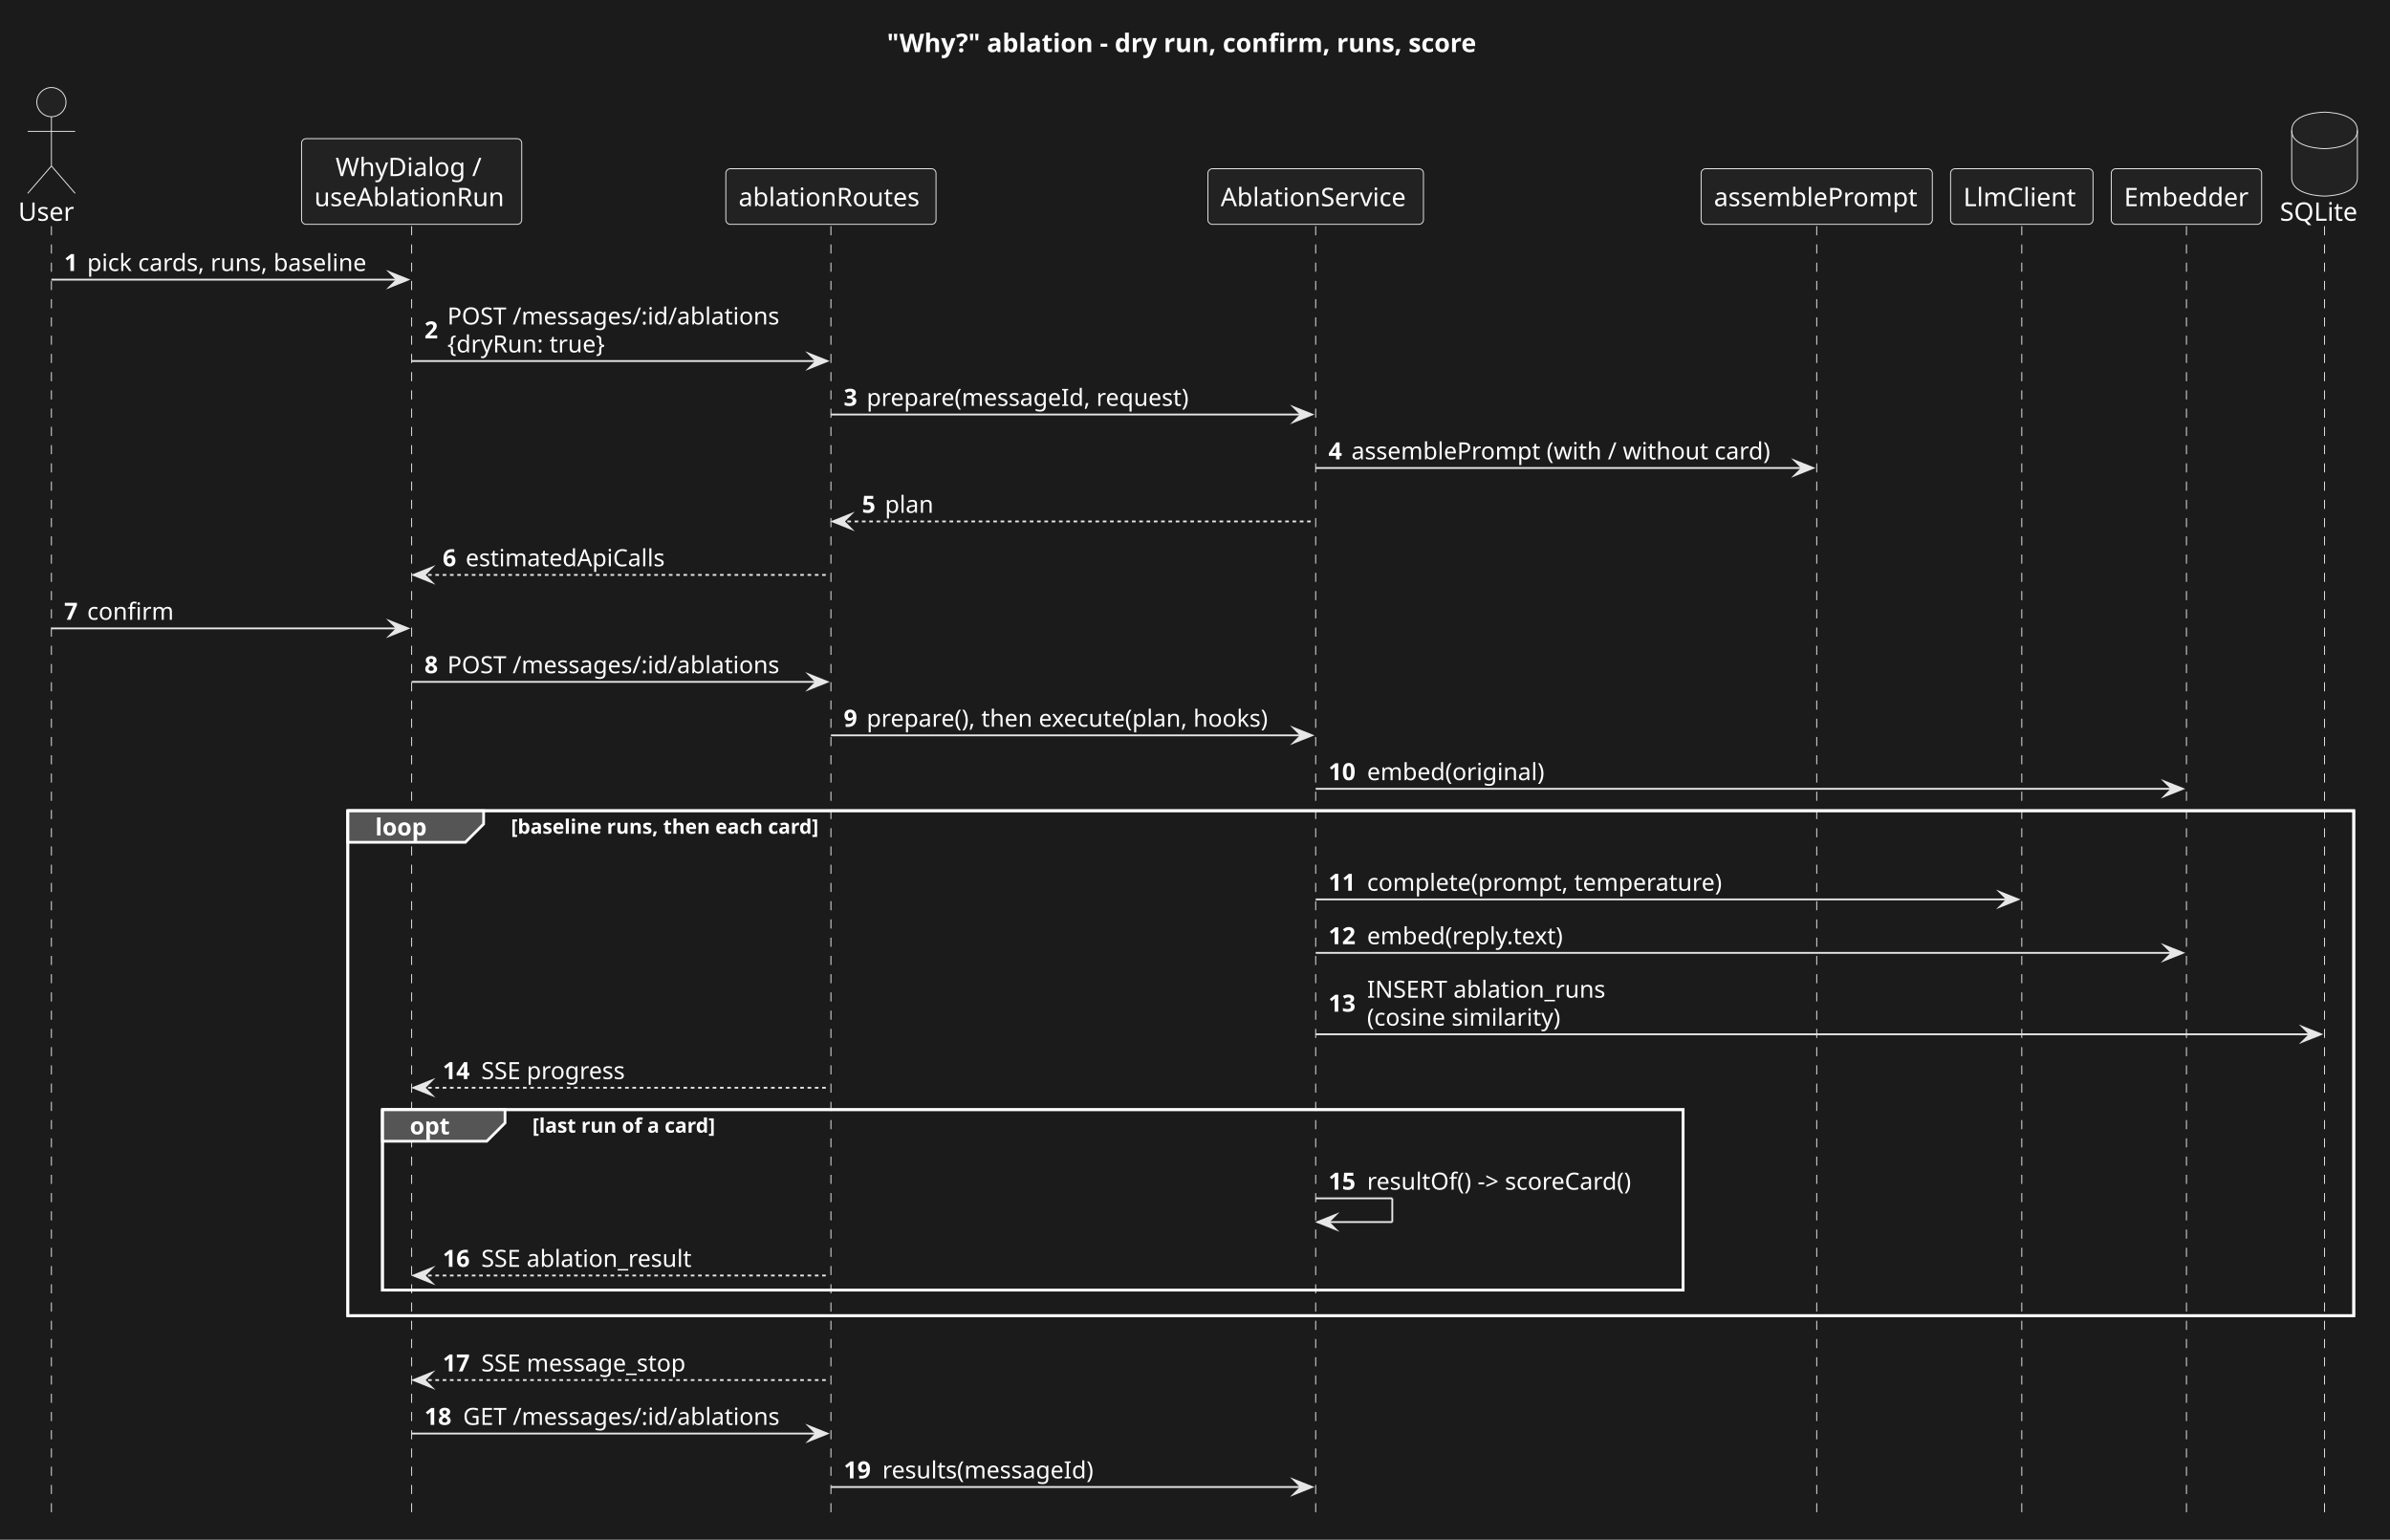
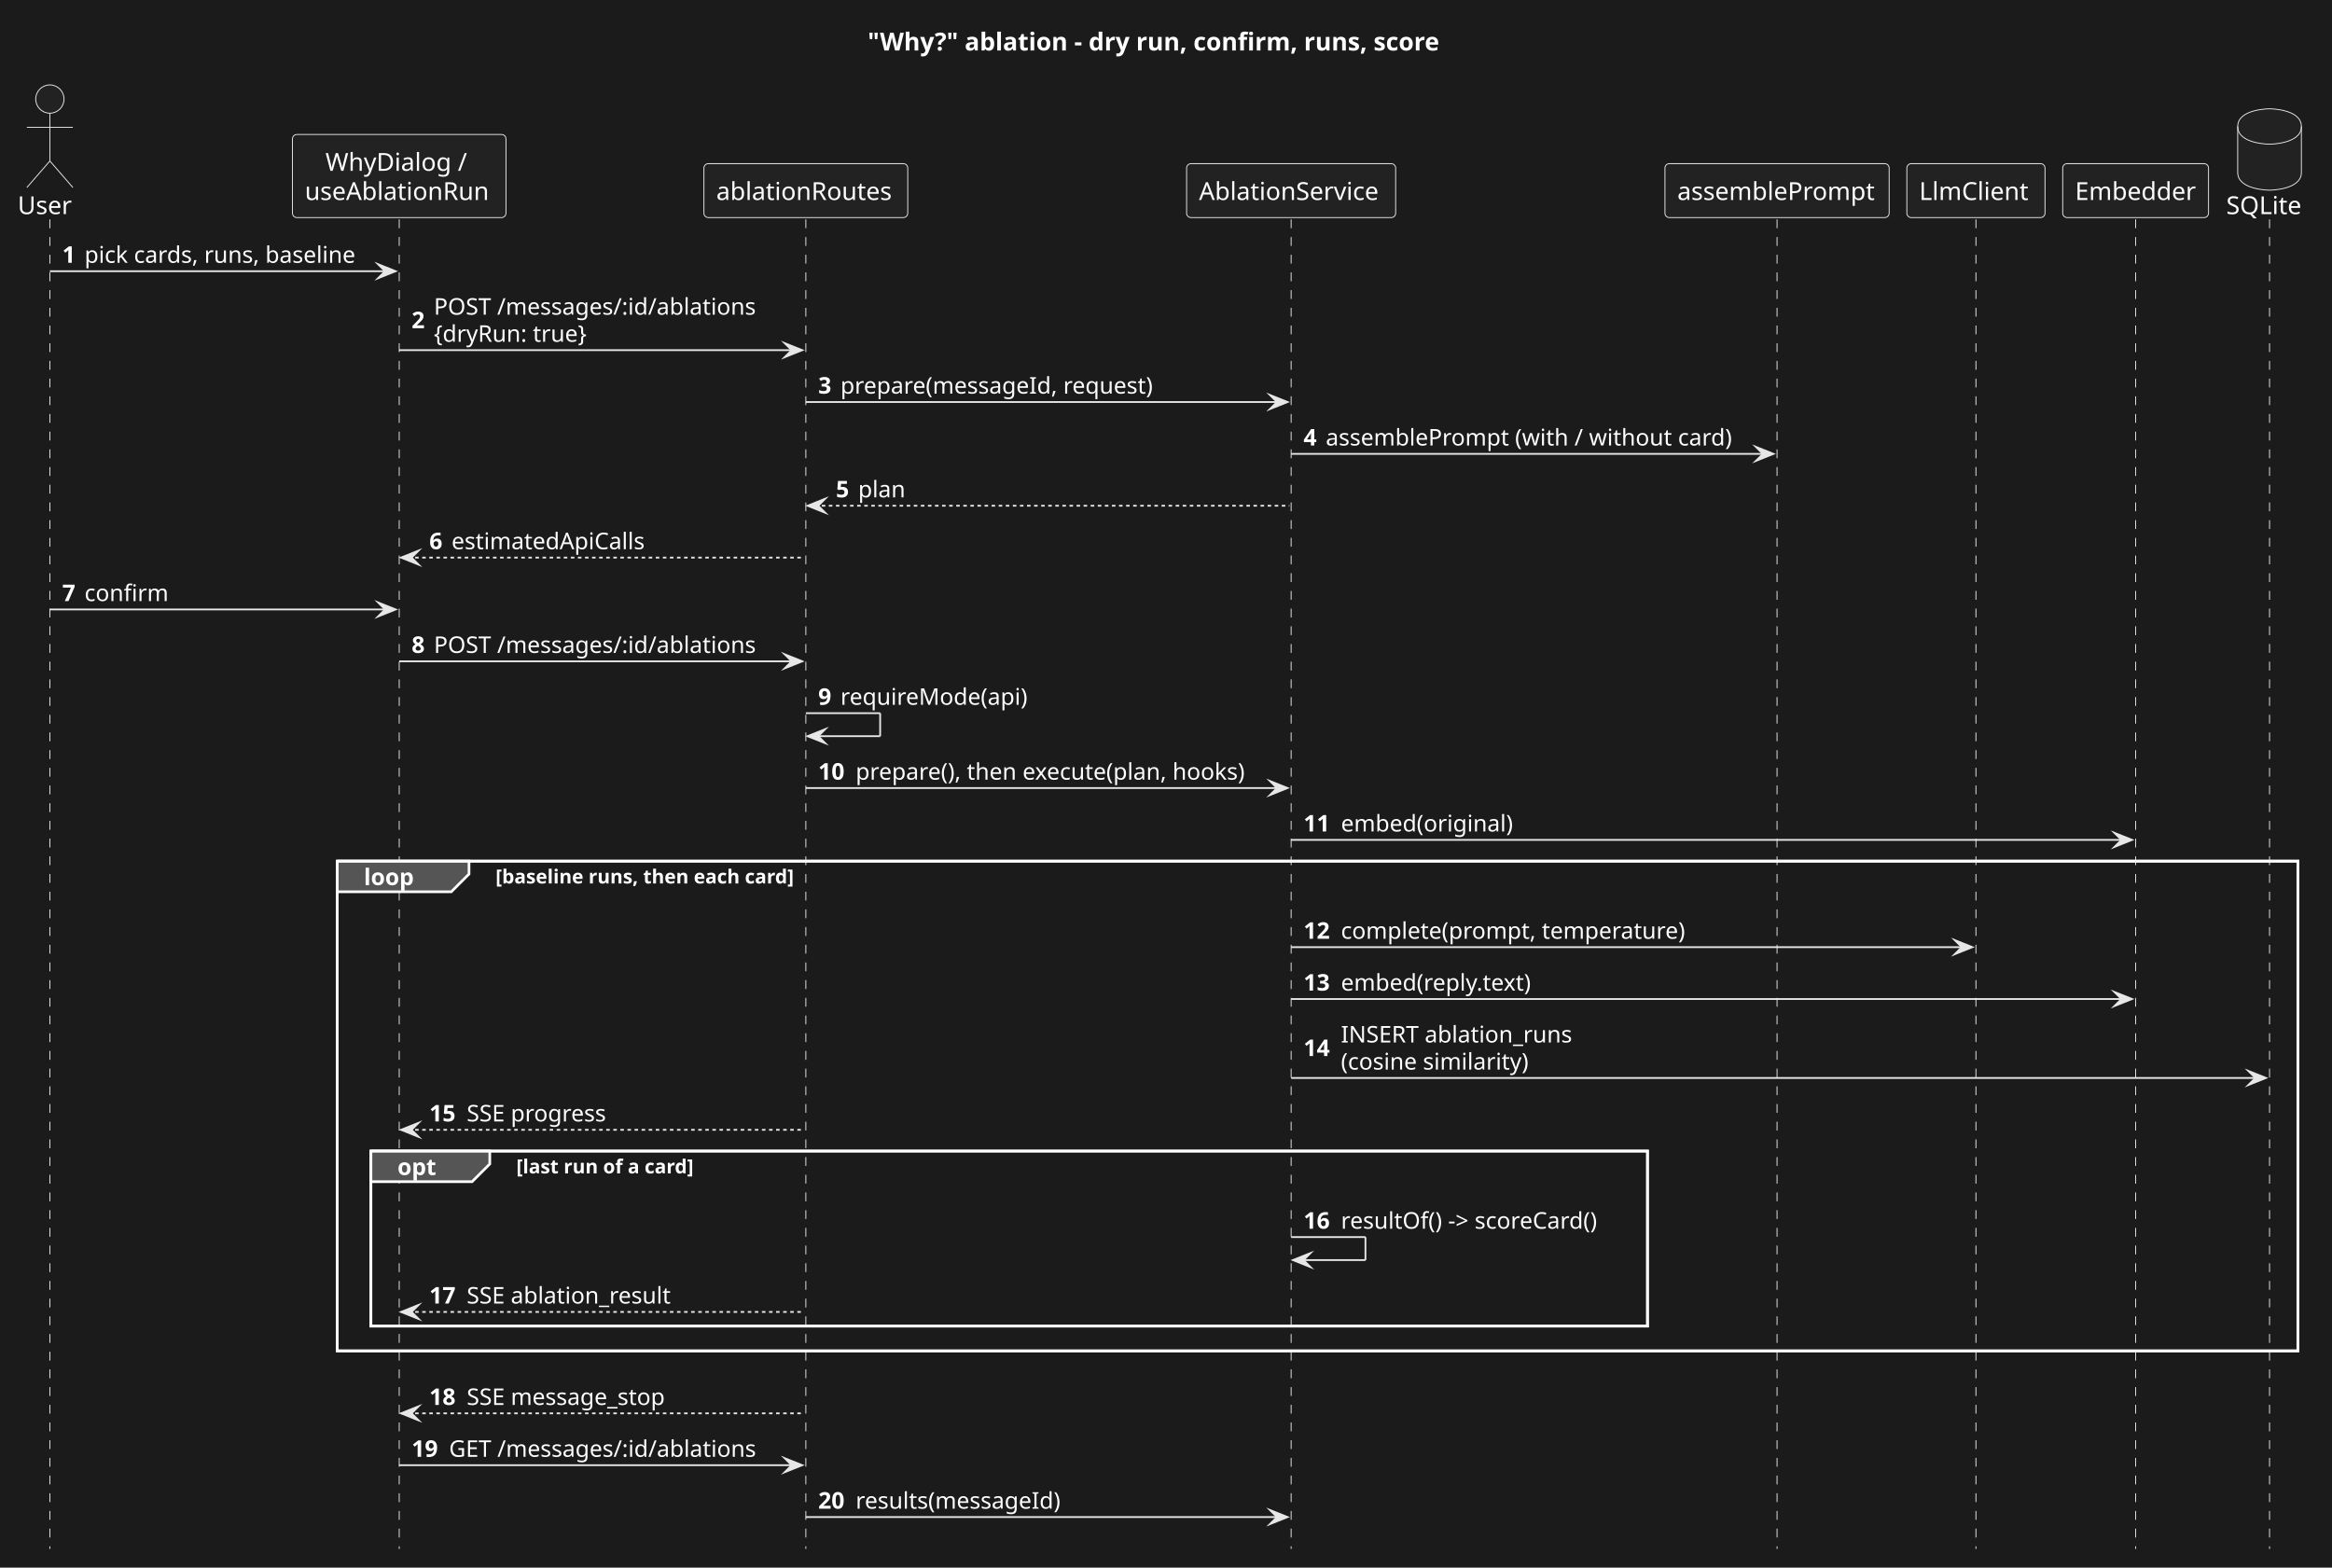
- <svg xmlns="http://www.w3.org/2000/svg" version="1.1" data-diagram-type="SEQUENCE" style="width:1310px;height:844px;background:#1B1B1B;" width="1310px" height="844px" viewBox="0 0 1310 844" zoomAndPan="magnify" preserveAspectRatio="none" contentStyleType="text/css">
+ <svg xmlns="http://www.w3.org/2000/svg" version="1.1" data-diagram-type="SEQUENCE" style="width:1318px;height:886px;background:#1B1B1B;" width="1318px" height="886px" viewBox="0 0 1318 886" zoomAndPan="magnify" preserveAspectRatio="none" contentStyleType="text/css">
  <defs />
  <g font-family="sans-serif" lengthAdjust="spacing">
-     <rect x="0" y="0" width="1310" height="844" fill="#1B1B1B" style="stroke:none;" />
+     <rect x="0" y="0" width="1318" height="886" fill="#1B1B1B" style="stroke:none;" />
    <g class="title" data-source-line="1">
-       <text x="486.128" y="28.535" fill="#FFF" font-size="14" textLength="335.87" font-weight="700">"Why?" ablation - dry run, confirm, runs, score</text>
-     </g>
-     <rect x="190.627" y="444.393" width="1099.499" height="276.795" fill="none" style="stroke:#FFF;stroke-width:1.5;" />
-     <rect x="209.627" y="608.256" width="712.926" height="98.932" fill="none" style="stroke:#FFF;stroke-width:1.5;" />
+       <text x="490.416" y="28.535" fill="#FFF" font-size="14" textLength="335.87" font-weight="700">"Why?" ablation - dry run, confirm, runs, score</text>
+     </g>
+     <rect x="190.627" y="486.703" width="1108.074" height="276.795" fill="none" style="stroke:#FFF;stroke-width:1.5;" />
+     <rect x="209.627" y="650.566" width="721.502" height="98.932" fill="none" style="stroke:#FFF;stroke-width:1.5;" />
    <g class="participant-lifeline" data-qualified-name="User" data-entity-uid="part1" id="part1-lifeline" data-source-line="5">
      <g>
-         <rect x="24.683" y="123.977" width="8" height="709.143" fill="#000" fill-opacity="0" />
-         <line x1="28.183" y1="123.977" x2="28.183" y2="833.119" style="stroke:#E7E7E7;stroke-width:0.5;stroke-dasharray:5,5;" />
+         <rect x="24.683" y="123.977" width="8" height="751.453" fill="#000" fill-opacity="0" />
+         <line x1="28.183" y1="123.977" x2="28.183" y2="875.43" style="stroke:#E7E7E7;stroke-width:0.5;stroke-dasharray:5,5;" />
      </g>
    </g>
    <g class="participant-lifeline" data-qualified-name="FE" data-entity-uid="part2" id="part2-lifeline" data-source-line="6">
      <g>
-         <rect x="222.127" y="123.977" width="8" height="709.143" fill="#000" fill-opacity="0" />
-         <line x1="225.627" y1="123.977" x2="225.627" y2="833.119" style="stroke:#E7E7E7;stroke-width:0.5;stroke-dasharray:5,5;" />
+         <rect x="222.127" y="123.977" width="8" height="751.453" fill="#000" fill-opacity="0" />
+         <line x1="225.627" y1="123.977" x2="225.627" y2="875.43" style="stroke:#E7E7E7;stroke-width:0.5;stroke-dasharray:5,5;" />
      </g>
    </g>
    <g class="participant-lifeline" data-qualified-name="R" data-entity-uid="part3" id="part3-lifeline" data-source-line="7">
      <g>
-         <rect x="451.944" y="123.977" width="8" height="709.143" fill="#000" fill-opacity="0" />
-         <line x1="455.444" y1="123.977" x2="455.444" y2="833.119" style="stroke:#E7E7E7;stroke-width:0.5;stroke-dasharray:5,5;" />
+         <rect x="451.944" y="123.977" width="8" height="751.453" fill="#000" fill-opacity="0" />
+         <line x1="455.444" y1="123.977" x2="455.444" y2="875.43" style="stroke:#E7E7E7;stroke-width:0.5;stroke-dasharray:5,5;" />
      </g>
    </g>
    <g class="participant-lifeline" data-qualified-name="S" data-entity-uid="part4" id="part4-lifeline" data-source-line="8">
      <g>
-         <rect x="717.645" y="123.977" width="8" height="709.143" fill="#000" fill-opacity="0" />
-         <line x1="721.145" y1="123.977" x2="721.145" y2="833.119" style="stroke:#E7E7E7;stroke-width:0.5;stroke-dasharray:5,5;" />
+         <rect x="726.221" y="123.977" width="8" height="751.453" fill="#000" fill-opacity="0" />
+         <line x1="729.721" y1="123.977" x2="729.721" y2="875.43" style="stroke:#E7E7E7;stroke-width:0.5;stroke-dasharray:5,5;" />
      </g>
    </g>
    <g class="participant-lifeline" data-qualified-name="A" data-entity-uid="part5" id="part5-lifeline" data-source-line="9">
      <g>
-         <rect x="992.277" y="123.977" width="8" height="709.143" fill="#000" fill-opacity="0" />
-         <line x1="995.777" y1="123.977" x2="995.777" y2="833.119" style="stroke:#E7E7E7;stroke-width:0.5;stroke-dasharray:5,5;" />
+         <rect x="1000.853" y="123.977" width="8" height="751.453" fill="#000" fill-opacity="0" />
+         <line x1="1004.353" y1="123.977" x2="1004.353" y2="875.43" style="stroke:#E7E7E7;stroke-width:0.5;stroke-dasharray:5,5;" />
      </g>
    </g>
    <g class="participant-lifeline" data-qualified-name="L" data-entity-uid="part6" id="part6-lifeline" data-source-line="10">
      <g>
-         <rect x="1104.679" y="123.977" width="8" height="709.143" fill="#000" fill-opacity="0" />
-         <line x1="1108.179" y1="123.977" x2="1108.179" y2="833.119" style="stroke:#E7E7E7;stroke-width:0.5;stroke-dasharray:5,5;" />
+         <rect x="1113.255" y="123.977" width="8" height="751.453" fill="#000" fill-opacity="0" />
+         <line x1="1116.755" y1="123.977" x2="1116.755" y2="875.43" style="stroke:#E7E7E7;stroke-width:0.5;stroke-dasharray:5,5;" />
      </g>
    </g>
    <g class="participant-lifeline" data-qualified-name="E" data-entity-uid="part7" id="part7-lifeline" data-source-line="11">
      <g>
-         <rect x="1194.933" y="123.977" width="8" height="709.143" fill="#000" fill-opacity="0" />
-         <line x1="1198.433" y1="123.977" x2="1198.433" y2="833.119" style="stroke:#E7E7E7;stroke-width:0.5;stroke-dasharray:5,5;" />
+         <rect x="1203.509" y="123.977" width="8" height="751.453" fill="#000" fill-opacity="0" />
+         <line x1="1207.009" y1="123.977" x2="1207.009" y2="875.43" style="stroke:#E7E7E7;stroke-width:0.5;stroke-dasharray:5,5;" />
      </g>
    </g>
    <g class="participant-lifeline" data-qualified-name="SQLite" data-entity-uid="part8" id="part8-lifeline" data-source-line="12">
      <g>
-         <rect x="1270.625" y="123.977" width="8" height="709.143" fill="#000" fill-opacity="0" />
-         <line x1="1274.125" y1="123.977" x2="1274.125" y2="833.119" style="stroke:#E7E7E7;stroke-width:0.5;stroke-dasharray:5,5;" />
+         <rect x="1279.201" y="123.977" width="8" height="751.453" fill="#000" fill-opacity="0" />
+         <line x1="1282.701" y1="123.977" x2="1282.701" y2="875.43" style="stroke:#E7E7E7;stroke-width:0.5;stroke-dasharray:5,5;" />
      </g>
    </g>
    <g class="participant participant-head" data-qualified-name="User" data-entity-uid="part1" id="part1-head" data-source-line="5">
      <text x="10" y="121.023" fill="#FFF" font-size="14" textLength="30.365">User</text>
      <ellipse cx="28.183" cy="55.988" rx="8" ry="8" fill="#222" style="stroke:#E7E7E7;stroke-width:0.5;" />
      <path d="M28.183,63.988 L28.183,90.988 M15.183,71.988 L41.183,71.988 M28.183,90.988 L15.183,105.988 M28.183,90.988 L41.183,105.988" style="stroke:#E7E7E7;stroke-width:0.5;" fill="none" />
    </g>
    <g class="participant participant-head" data-qualified-name="FE" data-entity-uid="part2" id="part2-head" data-source-line="6">
      <rect x="165.29" y="76" width="120.675" height="46.977" fill="#222" style="stroke:#E7E7E7;stroke-width:0.5;" rx="2.5" ry="2.5" />
      <text x="183.931" y="96.535" fill="#FFF" font-size="14" textLength="83.392">WhyDialog /</text>
      <text x="172.29" y="113.023" fill="#FFF" font-size="14" textLength="106.675">useAblationRun</text>
    </g>
    <g class="participant participant-head" data-qualified-name="R" data-entity-uid="part3" id="part3-head" data-source-line="7">
      <rect x="397.841" y="92.488" width="115.206" height="30.488" fill="#222" style="stroke:#E7E7E7;stroke-width:0.5;" rx="2.5" ry="2.5" />
      <text x="404.841" y="113.023" fill="#FFF" font-size="14" textLength="101.206">ablationRoutes</text>
    </g>
    <g class="participant participant-head" data-qualified-name="S" data-entity-uid="part4" id="part4-head" data-source-line="8">
-       <rect x="662.069" y="92.488" width="118.152" height="30.488" fill="#222" style="stroke:#E7E7E7;stroke-width:0.5;" rx="2.5" ry="2.5" />
-       <text x="669.069" y="113.023" fill="#FFF" font-size="14" textLength="104.152">AblationService</text>
+       <rect x="670.645" y="92.488" width="118.152" height="30.488" fill="#222" style="stroke:#E7E7E7;stroke-width:0.5;" rx="2.5" ry="2.5" />
+       <text x="677.645" y="113.023" fill="#FFF" font-size="14" textLength="104.152">AblationService</text>
    </g>
    <g class="participant participant-head" data-qualified-name="A" data-entity-uid="part5" id="part5-head" data-source-line="9">
-       <rect x="932.418" y="92.488" width="126.718" height="30.488" fill="#222" style="stroke:#E7E7E7;stroke-width:0.5;" rx="2.5" ry="2.5" />
-       <text x="939.418" y="113.023" fill="#FFF" font-size="14" textLength="112.718">assemblePrompt</text>
+       <rect x="940.994" y="92.488" width="126.718" height="30.488" fill="#222" style="stroke:#E7E7E7;stroke-width:0.5;" rx="2.5" ry="2.5" />
+       <text x="947.994" y="113.023" fill="#FFF" font-size="14" textLength="112.718">assemblePrompt</text>
    </g>
    <g class="participant participant-head" data-qualified-name="L" data-entity-uid="part6" id="part6-head" data-source-line="10">
-       <rect x="1069.136" y="92.488" width="78.087" height="30.488" fill="#222" style="stroke:#E7E7E7;stroke-width:0.5;" rx="2.5" ry="2.5" />
-       <text x="1076.136" y="113.023" fill="#FFF" font-size="14" textLength="64.087">LlmClient</text>
+       <rect x="1077.711" y="92.488" width="78.087" height="30.488" fill="#222" style="stroke:#E7E7E7;stroke-width:0.5;" rx="2.5" ry="2.5" />
+       <text x="1084.711" y="113.023" fill="#FFF" font-size="14" textLength="64.087">LlmClient</text>
    </g>
    <g class="participant participant-head" data-qualified-name="E" data-entity-uid="part7" id="part7-head" data-source-line="11">
-       <rect x="1157.223" y="92.488" width="82.421" height="30.488" fill="#222" style="stroke:#E7E7E7;stroke-width:0.5;" rx="2.5" ry="2.5" />
-       <text x="1164.223" y="113.023" fill="#FFF" font-size="14" textLength="68.421">Embedder</text>
+       <rect x="1165.798" y="92.488" width="82.421" height="30.488" fill="#222" style="stroke:#E7E7E7;stroke-width:0.5;" rx="2.5" ry="2.5" />
+       <text x="1172.798" y="113.023" fill="#FFF" font-size="14" textLength="68.421">Embedder</text>
    </g>
    <g class="participant participant-head" data-qualified-name="SQLite" data-entity-uid="part8" id="part8-head" data-source-line="12">
-       <text x="1249.644" y="121.023" fill="#FFF" font-size="14" textLength="42.964">SQLite</text>
-       <path d="M1256.125,71.488 C1256.125,61.488 1274.125,61.488 1274.125,61.488 C1274.125,61.488 1292.125,61.488 1292.125,71.488 L1292.125,97.488 C1292.125,107.488 1274.125,107.488 1274.125,107.488 C1274.125,107.488 1256.125,107.488 1256.125,97.488 L1256.125,71.488" style="stroke:#E7E7E7;stroke-width:0.5;" fill="#222" />
-       <path d="M1256.125,71.488 C1256.125,81.488 1274.125,81.488 1274.125,81.488 C1274.125,81.488 1292.125,81.488 1292.125,71.488" style="stroke:#E7E7E7;stroke-width:0.5;" fill="none" />
+       <text x="1258.219" y="121.023" fill="#FFF" font-size="14" textLength="42.964">SQLite</text>
+       <path d="M1264.701,71.488 C1264.701,61.488 1282.701,61.488 1282.701,61.488 C1282.701,61.488 1300.701,61.488 1300.701,71.488 L1300.701,97.488 C1300.701,107.488 1282.701,107.488 1282.701,107.488 C1282.701,107.488 1264.701,107.488 1264.701,97.488 L1264.701,71.488" style="stroke:#E7E7E7;stroke-width:0.5;" fill="#222" />
+       <path d="M1264.701,71.488 C1264.701,81.488 1282.701,81.488 1282.701,81.488 C1282.701,81.488 1300.701,81.488 1300.701,71.488" style="stroke:#E7E7E7;stroke-width:0.5;" fill="none" />
    </g>
    <g class="message" data-entity-1="part1" data-entity-2="part2" id="msg1" data-source-line="14">
      <polygon points="213.627,149.287,223.627,153.287,213.627,157.287,217.627,153.287" fill="#E7E7E7" style="stroke:#E7E7E7;stroke-width:1;stroke-linejoin:miter;stroke-miterlimit:10;" />
      <line x1="28.183" y1="153.287" x2="219.627" y2="153.287" style="stroke:#E7E7E7;stroke-width:1;" />
      <text x="35.183" y="148.545" fill="#FFF" font-size="13" font-weight="700">1</text>
      <text x="47.758" y="148.545" fill="#FFF" font-size="13" textLength="160.869">pick cards, runs, baseline</text>
    </g>
    <g class="message" data-entity-1="part2" data-entity-2="part3" id="msg2" data-source-line="15">
      <polygon points="443.444,193.908,453.444,197.908,443.444,201.908,447.444,197.908" fill="#E7E7E7" style="stroke:#E7E7E7;stroke-width:1;stroke-linejoin:miter;stroke-miterlimit:10;" />
      <line x1="225.627" y1="197.908" x2="449.444" y2="197.908" style="stroke:#E7E7E7;stroke-width:1;" />
      <text x="232.627" y="185.511" fill="#FFF" font-size="13" font-weight="700">2</text>
      <text x="245.203" y="177.855" fill="#FFF" font-size="13" textLength="192.512">POST /messages/:id/ablations</text>
      <text x="245.203" y="193.166" fill="#FFF" font-size="13" textLength="86.823">{dryRun: true}</text>
    </g>
    <g class="message" data-entity-1="part3" data-entity-2="part4" id="msg3" data-source-line="16">
-       <polygon points="709.145,223.219,719.145,227.219,709.145,231.219,713.145,227.219" fill="#E7E7E7" style="stroke:#E7E7E7;stroke-width:1;stroke-linejoin:miter;stroke-miterlimit:10;" />
-       <line x1="455.444" y1="227.219" x2="715.145" y2="227.219" style="stroke:#E7E7E7;stroke-width:1;" />
+       <polygon points="717.721,223.219,727.721,227.219,717.721,231.219,721.721,227.219" fill="#E7E7E7" style="stroke:#E7E7E7;stroke-width:1;stroke-linejoin:miter;stroke-miterlimit:10;" />
+       <line x1="455.444" y1="227.219" x2="723.721" y2="227.219" style="stroke:#E7E7E7;stroke-width:1;" />
      <text x="462.444" y="222.477" fill="#FFF" font-size="13" font-weight="700">3</text>
      <text x="475.02" y="222.477" fill="#FFF" font-size="13" textLength="179.981">prepare(messageId, request)</text>
    </g>
    <g class="message" data-entity-1="part4" data-entity-2="part5" id="msg4" data-source-line="17">
-       <polygon points="983.777,252.529,993.777,256.529,983.777,260.529,987.777,256.529" fill="#E7E7E7" style="stroke:#E7E7E7;stroke-width:1;stroke-linejoin:miter;stroke-miterlimit:10;" />
-       <line x1="721.145" y1="256.529" x2="989.777" y2="256.529" style="stroke:#E7E7E7;stroke-width:1;" />
-       <text x="728.145" y="251.787" fill="#FFF" font-size="13" font-weight="700">4</text>
-       <text x="740.721" y="251.787" fill="#FFF" font-size="13" textLength="238.056">assemblePrompt (with / without card)</text>
+       <polygon points="992.353,252.529,1002.353,256.529,992.353,260.529,996.353,256.529" fill="#E7E7E7" style="stroke:#E7E7E7;stroke-width:1;stroke-linejoin:miter;stroke-miterlimit:10;" />
+       <line x1="729.721" y1="256.529" x2="998.353" y2="256.529" style="stroke:#E7E7E7;stroke-width:1;" />
+       <text x="736.721" y="251.787" fill="#FFF" font-size="13" font-weight="700">4</text>
+       <text x="749.296" y="251.787" fill="#FFF" font-size="13" textLength="238.056">assemblePrompt (with / without card)</text>
    </g>
    <g class="message" data-entity-1="part4" data-entity-2="part3" id="msg5" data-source-line="18">
      <polygon points="466.444,281.84,456.444,285.84,466.444,289.84,462.444,285.84" fill="#E7E7E7" style="stroke:#E7E7E7;stroke-width:1;stroke-linejoin:miter;stroke-miterlimit:10;" />
-       <line x1="460.444" y1="285.84" x2="720.145" y2="285.84" style="stroke:#E7E7E7;stroke-width:1;stroke-dasharray:2,2;" />
+       <line x1="460.444" y1="285.84" x2="728.721" y2="285.84" style="stroke:#E7E7E7;stroke-width:1;stroke-dasharray:2,2;" />
      <text x="472.444" y="281.098" fill="#FFF" font-size="13" font-weight="700">5</text>
      <text x="485.02" y="281.098" fill="#FFF" font-size="13" textLength="27.187">plan</text>
    </g>
    <g class="message" data-entity-1="part3" data-entity-2="part2" id="msg6" data-source-line="19">
      <polygon points="236.627,311.15,226.627,315.15,236.627,319.15,232.627,315.15" fill="#E7E7E7" style="stroke:#E7E7E7;stroke-width:1;stroke-linejoin:miter;stroke-miterlimit:10;" />
      <line x1="230.627" y1="315.15" x2="454.444" y2="315.15" style="stroke:#E7E7E7;stroke-width:1;stroke-dasharray:2,2;" />
      <text x="242.627" y="310.408" fill="#FFF" font-size="13" font-weight="700">6</text>
      <text x="255.203" y="310.408" fill="#FFF" font-size="13" textLength="113.318">estimatedApiCalls</text>
    </g>
    <g class="message" data-entity-1="part1" data-entity-2="part2" id="msg7" data-source-line="20">
      <polygon points="213.627,340.461,223.627,344.461,213.627,348.461,217.627,344.461" fill="#E7E7E7" style="stroke:#E7E7E7;stroke-width:1;stroke-linejoin:miter;stroke-miterlimit:10;" />
      <line x1="28.183" y1="344.461" x2="219.627" y2="344.461" style="stroke:#E7E7E7;stroke-width:1;" />
      <text x="35.183" y="339.719" fill="#FFF" font-size="13" font-weight="700">7</text>
      <text x="47.758" y="339.719" fill="#FFF" font-size="13" textLength="48.706">confirm</text>
    </g>
    <g class="message" data-entity-1="part2" data-entity-2="part3" id="msg8" data-source-line="21">
      <polygon points="443.444,369.771,453.444,373.771,443.444,377.771,447.444,373.771" fill="#E7E7E7" style="stroke:#E7E7E7;stroke-width:1;stroke-linejoin:miter;stroke-miterlimit:10;" />
      <line x1="225.627" y1="373.771" x2="449.444" y2="373.771" style="stroke:#E7E7E7;stroke-width:1;" />
      <text x="232.627" y="369.029" fill="#FFF" font-size="13" font-weight="700">8</text>
      <text x="245.203" y="369.029" fill="#FFF" font-size="13" textLength="192.512">POST /messages/:id/ablations</text>
    </g>
-     <g class="message" data-entity-1="part3" data-entity-2="part4" id="msg9" data-source-line="22">
-       <polygon points="709.145,399.082,719.145,403.082,709.145,407.082,713.145,403.082" fill="#E7E7E7" style="stroke:#E7E7E7;stroke-width:1;stroke-linejoin:miter;stroke-miterlimit:10;" />
-       <line x1="455.444" y1="403.082" x2="715.145" y2="403.082" style="stroke:#E7E7E7;stroke-width:1;" />
+     <g class="message" data-entity-1="part3" data-entity-2="part3" id="msg9" data-source-line="22">
+       <line x1="455.444" y1="403.082" x2="497.444" y2="403.082" style="stroke:#E7E7E7;stroke-width:1;" />
+       <line x1="497.444" y1="403.082" x2="497.444" y2="416.082" style="stroke:#E7E7E7;stroke-width:1;" />
+       <line x1="456.444" y1="416.082" x2="497.444" y2="416.082" style="stroke:#E7E7E7;stroke-width:1;" />
+       <polygon points="466.444,412.082,456.444,416.082,466.444,420.082,462.444,416.082" fill="#E7E7E7" style="stroke:#E7E7E7;stroke-width:1;stroke-linejoin:miter;stroke-miterlimit:10;" />
      <text x="462.444" y="398.34" fill="#FFF" font-size="13" font-weight="700">9</text>
-       <text x="475.02" y="398.34" fill="#FFF" font-size="13" textLength="229.125">prepare(), then execute(plan, hooks)</text>
-     </g>
-     <g class="message" data-entity-1="part4" data-entity-2="part7" id="msg10" data-source-line="23">
-       <polygon points="1186.433,428.393,1196.433,432.393,1186.433,436.393,1190.433,432.393" fill="#E7E7E7" style="stroke:#E7E7E7;stroke-width:1;stroke-linejoin:miter;stroke-miterlimit:10;" />
-       <line x1="721.145" y1="432.393" x2="1192.433" y2="432.393" style="stroke:#E7E7E7;stroke-width:1;" />
-       <text x="728.145" y="427.65" fill="#FFF" font-size="13" textLength="17.151" font-weight="700">10</text>
-       <text x="749.296" y="427.65" fill="#FFF" font-size="13" textLength="99.373">embed(original)</text>
-     </g>
-     <path d="M190.627,444.393 L265.074,444.393 L265.074,451.703 L255.074,461.703 L190.627,461.703 L190.627,444.393" style="stroke:#FFF;stroke-width:1.5;" fill="#555" />
-     <rect x="190.627" y="444.393" width="1099.499" height="276.795" fill="none" style="stroke:#FFF;stroke-width:1.5;" />
-     <text x="205.627" y="457.961" fill="#FFF" font-size="13" textLength="29.447" font-weight="700">loop</text>
-     <text x="280.074" y="457.027" fill="#FFF" font-size="11" textLength="174.238" font-weight="700">[baseline runs, then each card]</text>
-     <g class="message" data-entity-1="part4" data-entity-2="part6" id="msg11" data-source-line="25">
-       <polygon points="1096.179,489.014,1106.179,493.014,1096.179,497.014,1100.179,493.014" fill="#E7E7E7" style="stroke:#E7E7E7;stroke-width:1;stroke-linejoin:miter;stroke-miterlimit:10;" />
-       <line x1="721.145" y1="493.014" x2="1102.179" y2="493.014" style="stroke:#E7E7E7;stroke-width:1;" />
-       <text x="728.145" y="488.271" fill="#FFF" font-size="13" textLength="17.151" font-weight="700">11</text>
-       <text x="749.296" y="488.271" fill="#FFF" font-size="13" textLength="199.075">complete(prompt, temperature)</text>
-     </g>
-     <g class="message" data-entity-1="part4" data-entity-2="part7" id="msg12" data-source-line="26">
-       <polygon points="1186.433,518.324,1196.433,522.324,1186.433,526.324,1190.433,522.324" fill="#E7E7E7" style="stroke:#E7E7E7;stroke-width:1;stroke-linejoin:miter;stroke-miterlimit:10;" />
-       <line x1="721.145" y1="522.324" x2="1192.433" y2="522.324" style="stroke:#E7E7E7;stroke-width:1;" />
-       <text x="728.145" y="517.582" fill="#FFF" font-size="13" textLength="17.151" font-weight="700">12</text>
-       <text x="749.296" y="517.582" fill="#FFF" font-size="13" textLength="111.789">embed(reply.text)</text>
-     </g>
-     <g class="message" data-entity-1="part4" data-entity-2="part8" id="msg13" data-source-line="27">
-       <polygon points="1262.125,562.945,1272.125,566.945,1262.125,570.945,1266.125,566.945" fill="#E7E7E7" style="stroke:#E7E7E7;stroke-width:1;stroke-linejoin:miter;stroke-miterlimit:10;" />
-       <line x1="721.145" y1="566.945" x2="1268.125" y2="566.945" style="stroke:#E7E7E7;stroke-width:1;" />
-       <text x="728.145" y="554.548" fill="#FFF" font-size="13" textLength="17.151" font-weight="700">13</text>
-       <text x="749.296" y="546.893" fill="#FFF" font-size="13" textLength="133.504">INSERT ablation_runs</text>
-       <text x="749.296" y="562.203" fill="#FFF" font-size="13" textLength="110.855">(cosine similarity)</text>
-     </g>
-     <g class="message" data-entity-1="part3" data-entity-2="part2" id="msg14" data-source-line="28">
-       <polygon points="236.627,592.256,226.627,596.256,236.627,600.256,232.627,596.256" fill="#E7E7E7" style="stroke:#E7E7E7;stroke-width:1;stroke-linejoin:miter;stroke-miterlimit:10;" />
-       <line x1="230.627" y1="596.256" x2="454.444" y2="596.256" style="stroke:#E7E7E7;stroke-width:1;stroke-dasharray:2,2;" />
-       <text x="242.627" y="591.514" fill="#FFF" font-size="13" textLength="17.151" font-weight="700">14</text>
-       <text x="263.778" y="591.514" fill="#FFF" font-size="13" textLength="80.571">SSE progress</text>
-     </g>
-     <path d="M209.627,608.256 L276.812,608.256 L276.812,615.566 L266.812,625.566 L209.627,625.566 L209.627,608.256" style="stroke:#FFF;stroke-width:1.5;" fill="#555" />
-     <rect x="209.627" y="608.256" width="712.926" height="98.932" fill="none" style="stroke:#FFF;stroke-width:1.5;" />
-     <text x="224.627" y="621.824" fill="#FFF" font-size="13" textLength="22.185" font-weight="700">opt</text>
-     <text x="291.812" y="620.891" fill="#FFF" font-size="11" textLength="105.488" font-weight="700">[last run of a card]</text>
-     <g class="message" data-entity-1="part4" data-entity-2="part4" id="msg15" data-source-line="30">
-       <line x1="721.145" y1="656.877" x2="763.145" y2="656.877" style="stroke:#E7E7E7;stroke-width:1;" />
-       <line x1="763.145" y1="656.877" x2="763.145" y2="669.877" style="stroke:#E7E7E7;stroke-width:1;" />
-       <line x1="722.145" y1="669.877" x2="763.145" y2="669.877" style="stroke:#E7E7E7;stroke-width:1;" />
-       <polygon points="732.145,665.877,722.145,669.877,732.145,673.877,728.145,669.877" fill="#E7E7E7" style="stroke:#E7E7E7;stroke-width:1;stroke-linejoin:miter;stroke-miterlimit:10;" />
-       <text x="728.145" y="652.135" fill="#FFF" font-size="13" textLength="17.151" font-weight="700">15</text>
-       <text x="749.296" y="652.135" fill="#FFF" font-size="13" textLength="157.257">resultOf() -&gt; scoreCard()</text>
-     </g>
-     <g class="message" data-entity-1="part3" data-entity-2="part2" id="msg16" data-source-line="31">
-       <polygon points="236.627,695.188,226.627,699.188,236.627,703.188,232.627,699.188" fill="#E7E7E7" style="stroke:#E7E7E7;stroke-width:1;stroke-linejoin:miter;stroke-miterlimit:10;" />
-       <line x1="230.627" y1="699.188" x2="454.444" y2="699.188" style="stroke:#E7E7E7;stroke-width:1;stroke-dasharray:2,2;" />
-       <text x="242.627" y="694.445" fill="#FFF" font-size="13" textLength="17.151" font-weight="700">16</text>
-       <text x="263.778" y="694.445" fill="#FFF" font-size="13" textLength="118.511">SSE ablation_result</text>
-     </g>
-     <g class="message" data-entity-1="part3" data-entity-2="part2" id="msg17" data-source-line="34">
-       <polygon points="236.627,752.498,226.627,756.498,236.627,760.498,232.627,756.498" fill="#E7E7E7" style="stroke:#E7E7E7;stroke-width:1;stroke-linejoin:miter;stroke-miterlimit:10;" />
-       <line x1="230.627" y1="756.498" x2="454.444" y2="756.498" style="stroke:#E7E7E7;stroke-width:1;stroke-dasharray:2,2;" />
-       <text x="242.627" y="751.756" fill="#FFF" font-size="13" textLength="17.151" font-weight="700">17</text>
-       <text x="263.778" y="751.756" fill="#FFF" font-size="13" textLength="114.48">SSE message_stop</text>
-     </g>
-     <g class="message" data-entity-1="part2" data-entity-2="part3" id="msg18" data-source-line="35">
-       <polygon points="443.444,781.809,453.444,785.809,443.444,789.809,447.444,785.809" fill="#E7E7E7" style="stroke:#E7E7E7;stroke-width:1;stroke-linejoin:miter;stroke-miterlimit:10;" />
-       <line x1="225.627" y1="785.809" x2="449.444" y2="785.809" style="stroke:#E7E7E7;stroke-width:1;" />
-       <text x="232.627" y="781.066" fill="#FFF" font-size="13" textLength="17.151" font-weight="700">18</text>
-       <text x="253.778" y="781.066" fill="#FFF" font-size="13" textLength="184.666">GET /messages/:id/ablations</text>
-     </g>
-     <g class="message" data-entity-1="part3" data-entity-2="part4" id="msg19" data-source-line="36">
-       <polygon points="709.145,811.119,719.145,815.119,709.145,819.119,713.145,815.119" fill="#E7E7E7" style="stroke:#E7E7E7;stroke-width:1;stroke-linejoin:miter;stroke-miterlimit:10;" />
-       <line x1="455.444" y1="815.119" x2="715.145" y2="815.119" style="stroke:#E7E7E7;stroke-width:1;" />
-       <text x="462.444" y="810.377" fill="#FFF" font-size="13" textLength="17.151" font-weight="700">19</text>
-       <text x="483.596" y="810.377" fill="#FFF" font-size="13" textLength="118.047">results(messageId)</text>
+       <text x="475.02" y="398.34" fill="#FFF" font-size="13" textLength="107.313">requireMode(api)</text>
+     </g>
+     <g class="message" data-entity-1="part3" data-entity-2="part4" id="msg10" data-source-line="23">
+       <polygon points="717.721,441.393,727.721,445.393,717.721,449.393,721.721,445.393" fill="#E7E7E7" style="stroke:#E7E7E7;stroke-width:1;stroke-linejoin:miter;stroke-miterlimit:10;" />
+       <line x1="455.444" y1="445.393" x2="723.721" y2="445.393" style="stroke:#E7E7E7;stroke-width:1;" />
+       <text x="462.444" y="440.65" fill="#FFF" font-size="13" textLength="17.151" font-weight="700">10</text>
+       <text x="483.596" y="440.65" fill="#FFF" font-size="13" textLength="229.125">prepare(), then execute(plan, hooks)</text>
+     </g>
+     <g class="message" data-entity-1="part4" data-entity-2="part7" id="msg11" data-source-line="24">
+       <polygon points="1195.009,470.703,1205.009,474.703,1195.009,478.703,1199.009,474.703" fill="#E7E7E7" style="stroke:#E7E7E7;stroke-width:1;stroke-linejoin:miter;stroke-miterlimit:10;" />
+       <line x1="729.721" y1="474.703" x2="1201.009" y2="474.703" style="stroke:#E7E7E7;stroke-width:1;" />
+       <text x="736.721" y="469.961" fill="#FFF" font-size="13" textLength="17.151" font-weight="700">11</text>
+       <text x="757.872" y="469.961" fill="#FFF" font-size="13" textLength="99.373">embed(original)</text>
+     </g>
+     <path d="M190.627,486.703 L265.074,486.703 L265.074,494.014 L255.074,504.014 L190.627,504.014 L190.627,486.703" style="stroke:#FFF;stroke-width:1.5;" fill="#555" />
+     <rect x="190.627" y="486.703" width="1108.074" height="276.795" fill="none" style="stroke:#FFF;stroke-width:1.5;" />
+     <text x="205.627" y="500.271" fill="#FFF" font-size="13" textLength="29.447" font-weight="700">loop</text>
+     <text x="280.074" y="499.338" fill="#FFF" font-size="11" textLength="174.238" font-weight="700">[baseline runs, then each card]</text>
+     <g class="message" data-entity-1="part4" data-entity-2="part6" id="msg12" data-source-line="26">
+       <polygon points="1104.755,531.324,1114.755,535.324,1104.755,539.324,1108.755,535.324" fill="#E7E7E7" style="stroke:#E7E7E7;stroke-width:1;stroke-linejoin:miter;stroke-miterlimit:10;" />
+       <line x1="729.721" y1="535.324" x2="1110.755" y2="535.324" style="stroke:#E7E7E7;stroke-width:1;" />
+       <text x="736.721" y="530.582" fill="#FFF" font-size="13" textLength="17.151" font-weight="700">12</text>
+       <text x="757.872" y="530.582" fill="#FFF" font-size="13" textLength="199.075">complete(prompt, temperature)</text>
+     </g>
+     <g class="message" data-entity-1="part4" data-entity-2="part7" id="msg13" data-source-line="27">
+       <polygon points="1195.009,560.635,1205.009,564.635,1195.009,568.635,1199.009,564.635" fill="#E7E7E7" style="stroke:#E7E7E7;stroke-width:1;stroke-linejoin:miter;stroke-miterlimit:10;" />
+       <line x1="729.721" y1="564.635" x2="1201.009" y2="564.635" style="stroke:#E7E7E7;stroke-width:1;" />
+       <text x="736.721" y="559.893" fill="#FFF" font-size="13" textLength="17.151" font-weight="700">13</text>
+       <text x="757.872" y="559.893" fill="#FFF" font-size="13" textLength="111.789">embed(reply.text)</text>
+     </g>
+     <g class="message" data-entity-1="part4" data-entity-2="part8" id="msg14" data-source-line="28">
+       <polygon points="1270.701,605.256,1280.701,609.256,1270.701,613.256,1274.701,609.256" fill="#E7E7E7" style="stroke:#E7E7E7;stroke-width:1;stroke-linejoin:miter;stroke-miterlimit:10;" />
+       <line x1="729.721" y1="609.256" x2="1276.701" y2="609.256" style="stroke:#E7E7E7;stroke-width:1;" />
+       <text x="736.721" y="596.858" fill="#FFF" font-size="13" textLength="17.151" font-weight="700">14</text>
+       <text x="757.872" y="589.203" fill="#FFF" font-size="13" textLength="133.504">INSERT ablation_runs</text>
+       <text x="757.872" y="604.514" fill="#FFF" font-size="13" textLength="110.855">(cosine similarity)</text>
+     </g>
+     <g class="message" data-entity-1="part3" data-entity-2="part2" id="msg15" data-source-line="29">
+       <polygon points="236.627,634.566,226.627,638.566,236.627,642.566,232.627,638.566" fill="#E7E7E7" style="stroke:#E7E7E7;stroke-width:1;stroke-linejoin:miter;stroke-miterlimit:10;" />
+       <line x1="230.627" y1="638.566" x2="454.444" y2="638.566" style="stroke:#E7E7E7;stroke-width:1;stroke-dasharray:2,2;" />
+       <text x="242.627" y="633.824" fill="#FFF" font-size="13" textLength="17.151" font-weight="700">15</text>
+       <text x="263.778" y="633.824" fill="#FFF" font-size="13" textLength="80.571">SSE progress</text>
+     </g>
+     <path d="M209.627,650.566 L276.812,650.566 L276.812,657.877 L266.812,667.877 L209.627,667.877 L209.627,650.566" style="stroke:#FFF;stroke-width:1.5;" fill="#555" />
+     <rect x="209.627" y="650.566" width="721.502" height="98.932" fill="none" style="stroke:#FFF;stroke-width:1.5;" />
+     <text x="224.627" y="664.135" fill="#FFF" font-size="13" textLength="22.185" font-weight="700">opt</text>
+     <text x="291.812" y="663.201" fill="#FFF" font-size="11" textLength="105.488" font-weight="700">[last run of a card]</text>
+     <g class="message" data-entity-1="part4" data-entity-2="part4" id="msg16" data-source-line="31">
+       <line x1="729.721" y1="699.188" x2="771.721" y2="699.188" style="stroke:#E7E7E7;stroke-width:1;" />
+       <line x1="771.721" y1="699.188" x2="771.721" y2="712.188" style="stroke:#E7E7E7;stroke-width:1;" />
+       <line x1="730.721" y1="712.188" x2="771.721" y2="712.188" style="stroke:#E7E7E7;stroke-width:1;" />
+       <polygon points="740.721,708.188,730.721,712.188,740.721,716.188,736.721,712.188" fill="#E7E7E7" style="stroke:#E7E7E7;stroke-width:1;stroke-linejoin:miter;stroke-miterlimit:10;" />
+       <text x="736.721" y="694.445" fill="#FFF" font-size="13" textLength="17.151" font-weight="700">16</text>
+       <text x="757.872" y="694.445" fill="#FFF" font-size="13" textLength="157.257">resultOf() -&gt; scoreCard()</text>
+     </g>
+     <g class="message" data-entity-1="part3" data-entity-2="part2" id="msg17" data-source-line="32">
+       <polygon points="236.627,737.498,226.627,741.498,236.627,745.498,232.627,741.498" fill="#E7E7E7" style="stroke:#E7E7E7;stroke-width:1;stroke-linejoin:miter;stroke-miterlimit:10;" />
+       <line x1="230.627" y1="741.498" x2="454.444" y2="741.498" style="stroke:#E7E7E7;stroke-width:1;stroke-dasharray:2,2;" />
+       <text x="242.627" y="736.756" fill="#FFF" font-size="13" textLength="17.151" font-weight="700">17</text>
+       <text x="263.778" y="736.756" fill="#FFF" font-size="13" textLength="118.511">SSE ablation_result</text>
+     </g>
+     <g class="message" data-entity-1="part3" data-entity-2="part2" id="msg18" data-source-line="35">
+       <polygon points="236.627,794.809,226.627,798.809,236.627,802.809,232.627,798.809" fill="#E7E7E7" style="stroke:#E7E7E7;stroke-width:1;stroke-linejoin:miter;stroke-miterlimit:10;" />
+       <line x1="230.627" y1="798.809" x2="454.444" y2="798.809" style="stroke:#E7E7E7;stroke-width:1;stroke-dasharray:2,2;" />
+       <text x="242.627" y="794.066" fill="#FFF" font-size="13" textLength="17.151" font-weight="700">18</text>
+       <text x="263.778" y="794.066" fill="#FFF" font-size="13" textLength="114.48">SSE message_stop</text>
+     </g>
+     <g class="message" data-entity-1="part2" data-entity-2="part3" id="msg19" data-source-line="36">
+       <polygon points="443.444,824.119,453.444,828.119,443.444,832.119,447.444,828.119" fill="#E7E7E7" style="stroke:#E7E7E7;stroke-width:1;stroke-linejoin:miter;stroke-miterlimit:10;" />
+       <line x1="225.627" y1="828.119" x2="449.444" y2="828.119" style="stroke:#E7E7E7;stroke-width:1;" />
+       <text x="232.627" y="823.377" fill="#FFF" font-size="13" textLength="17.151" font-weight="700">19</text>
+       <text x="253.778" y="823.377" fill="#FFF" font-size="13" textLength="184.666">GET /messages/:id/ablations</text>
+     </g>
+     <g class="message" data-entity-1="part3" data-entity-2="part4" id="msg20" data-source-line="37">
+       <polygon points="717.721,853.43,727.721,857.43,717.721,861.43,721.721,857.43" fill="#E7E7E7" style="stroke:#E7E7E7;stroke-width:1;stroke-linejoin:miter;stroke-miterlimit:10;" />
+       <line x1="455.444" y1="857.43" x2="723.721" y2="857.43" style="stroke:#E7E7E7;stroke-width:1;" />
+       <text x="462.444" y="852.688" fill="#FFF" font-size="13" textLength="17.151" font-weight="700">20</text>
+       <text x="483.596" y="852.688" fill="#FFF" font-size="13" textLength="118.047">results(messageId)</text>
    </g>
  </g>
</svg>
